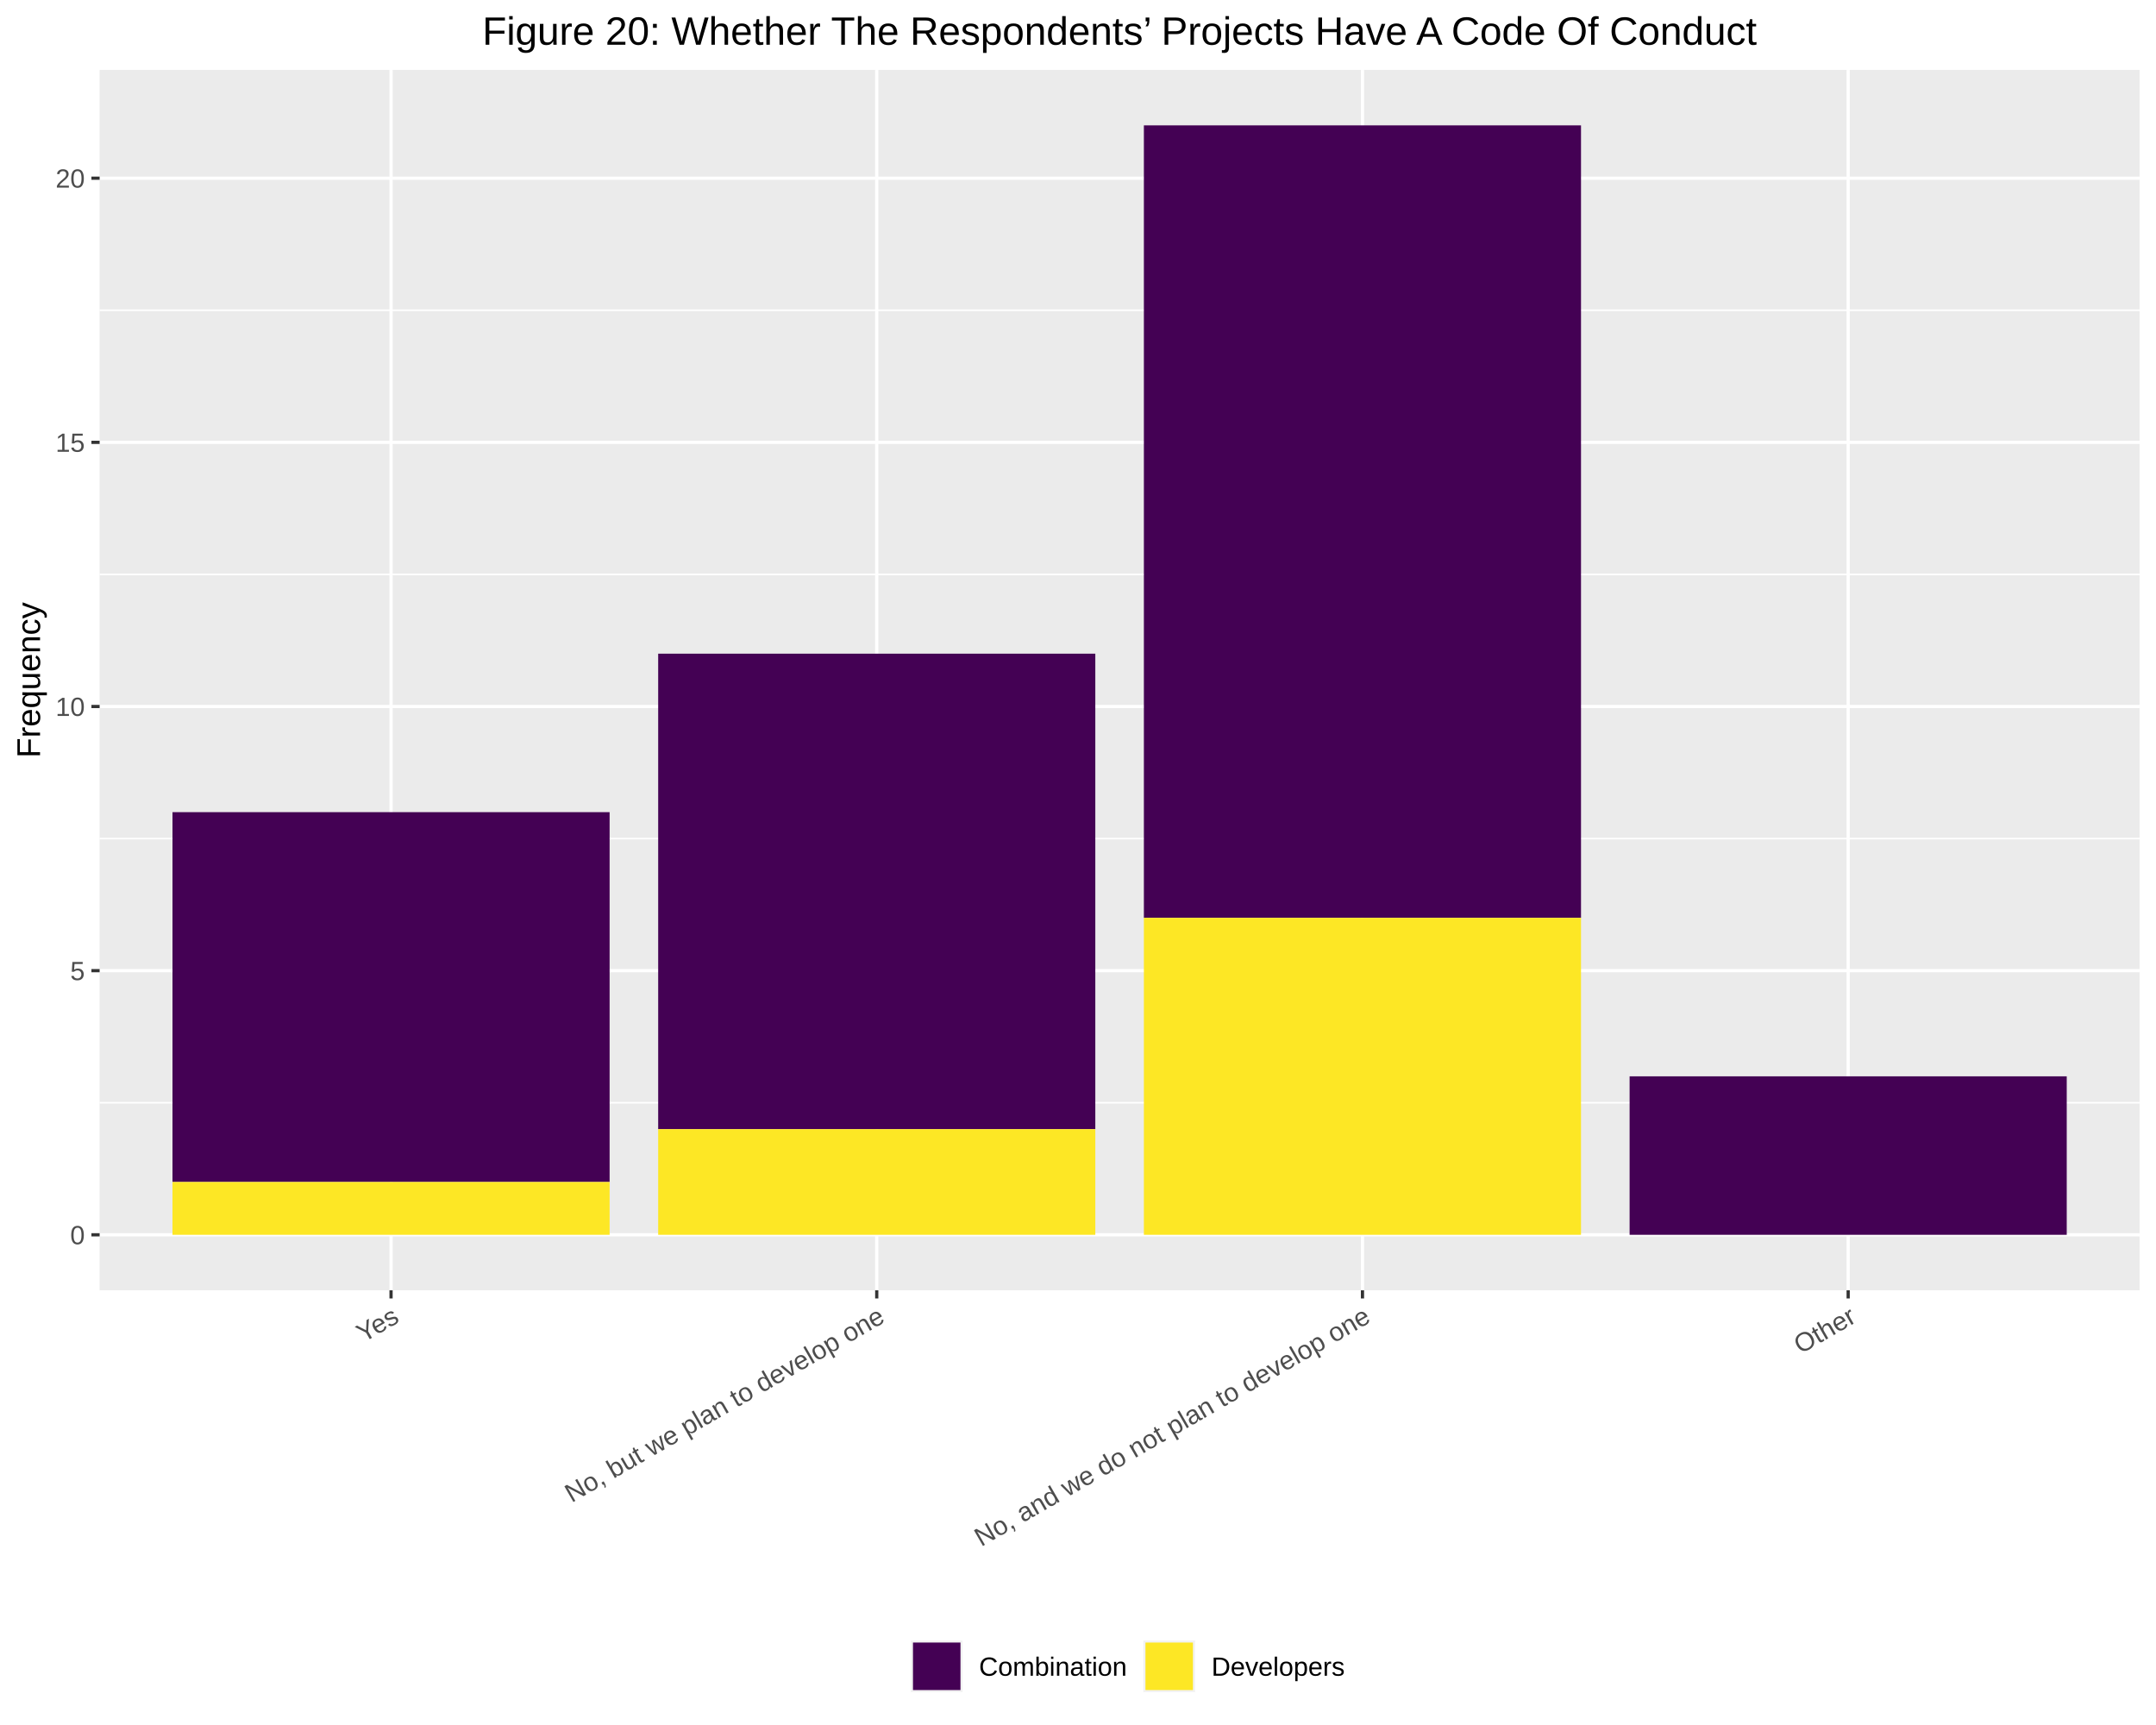
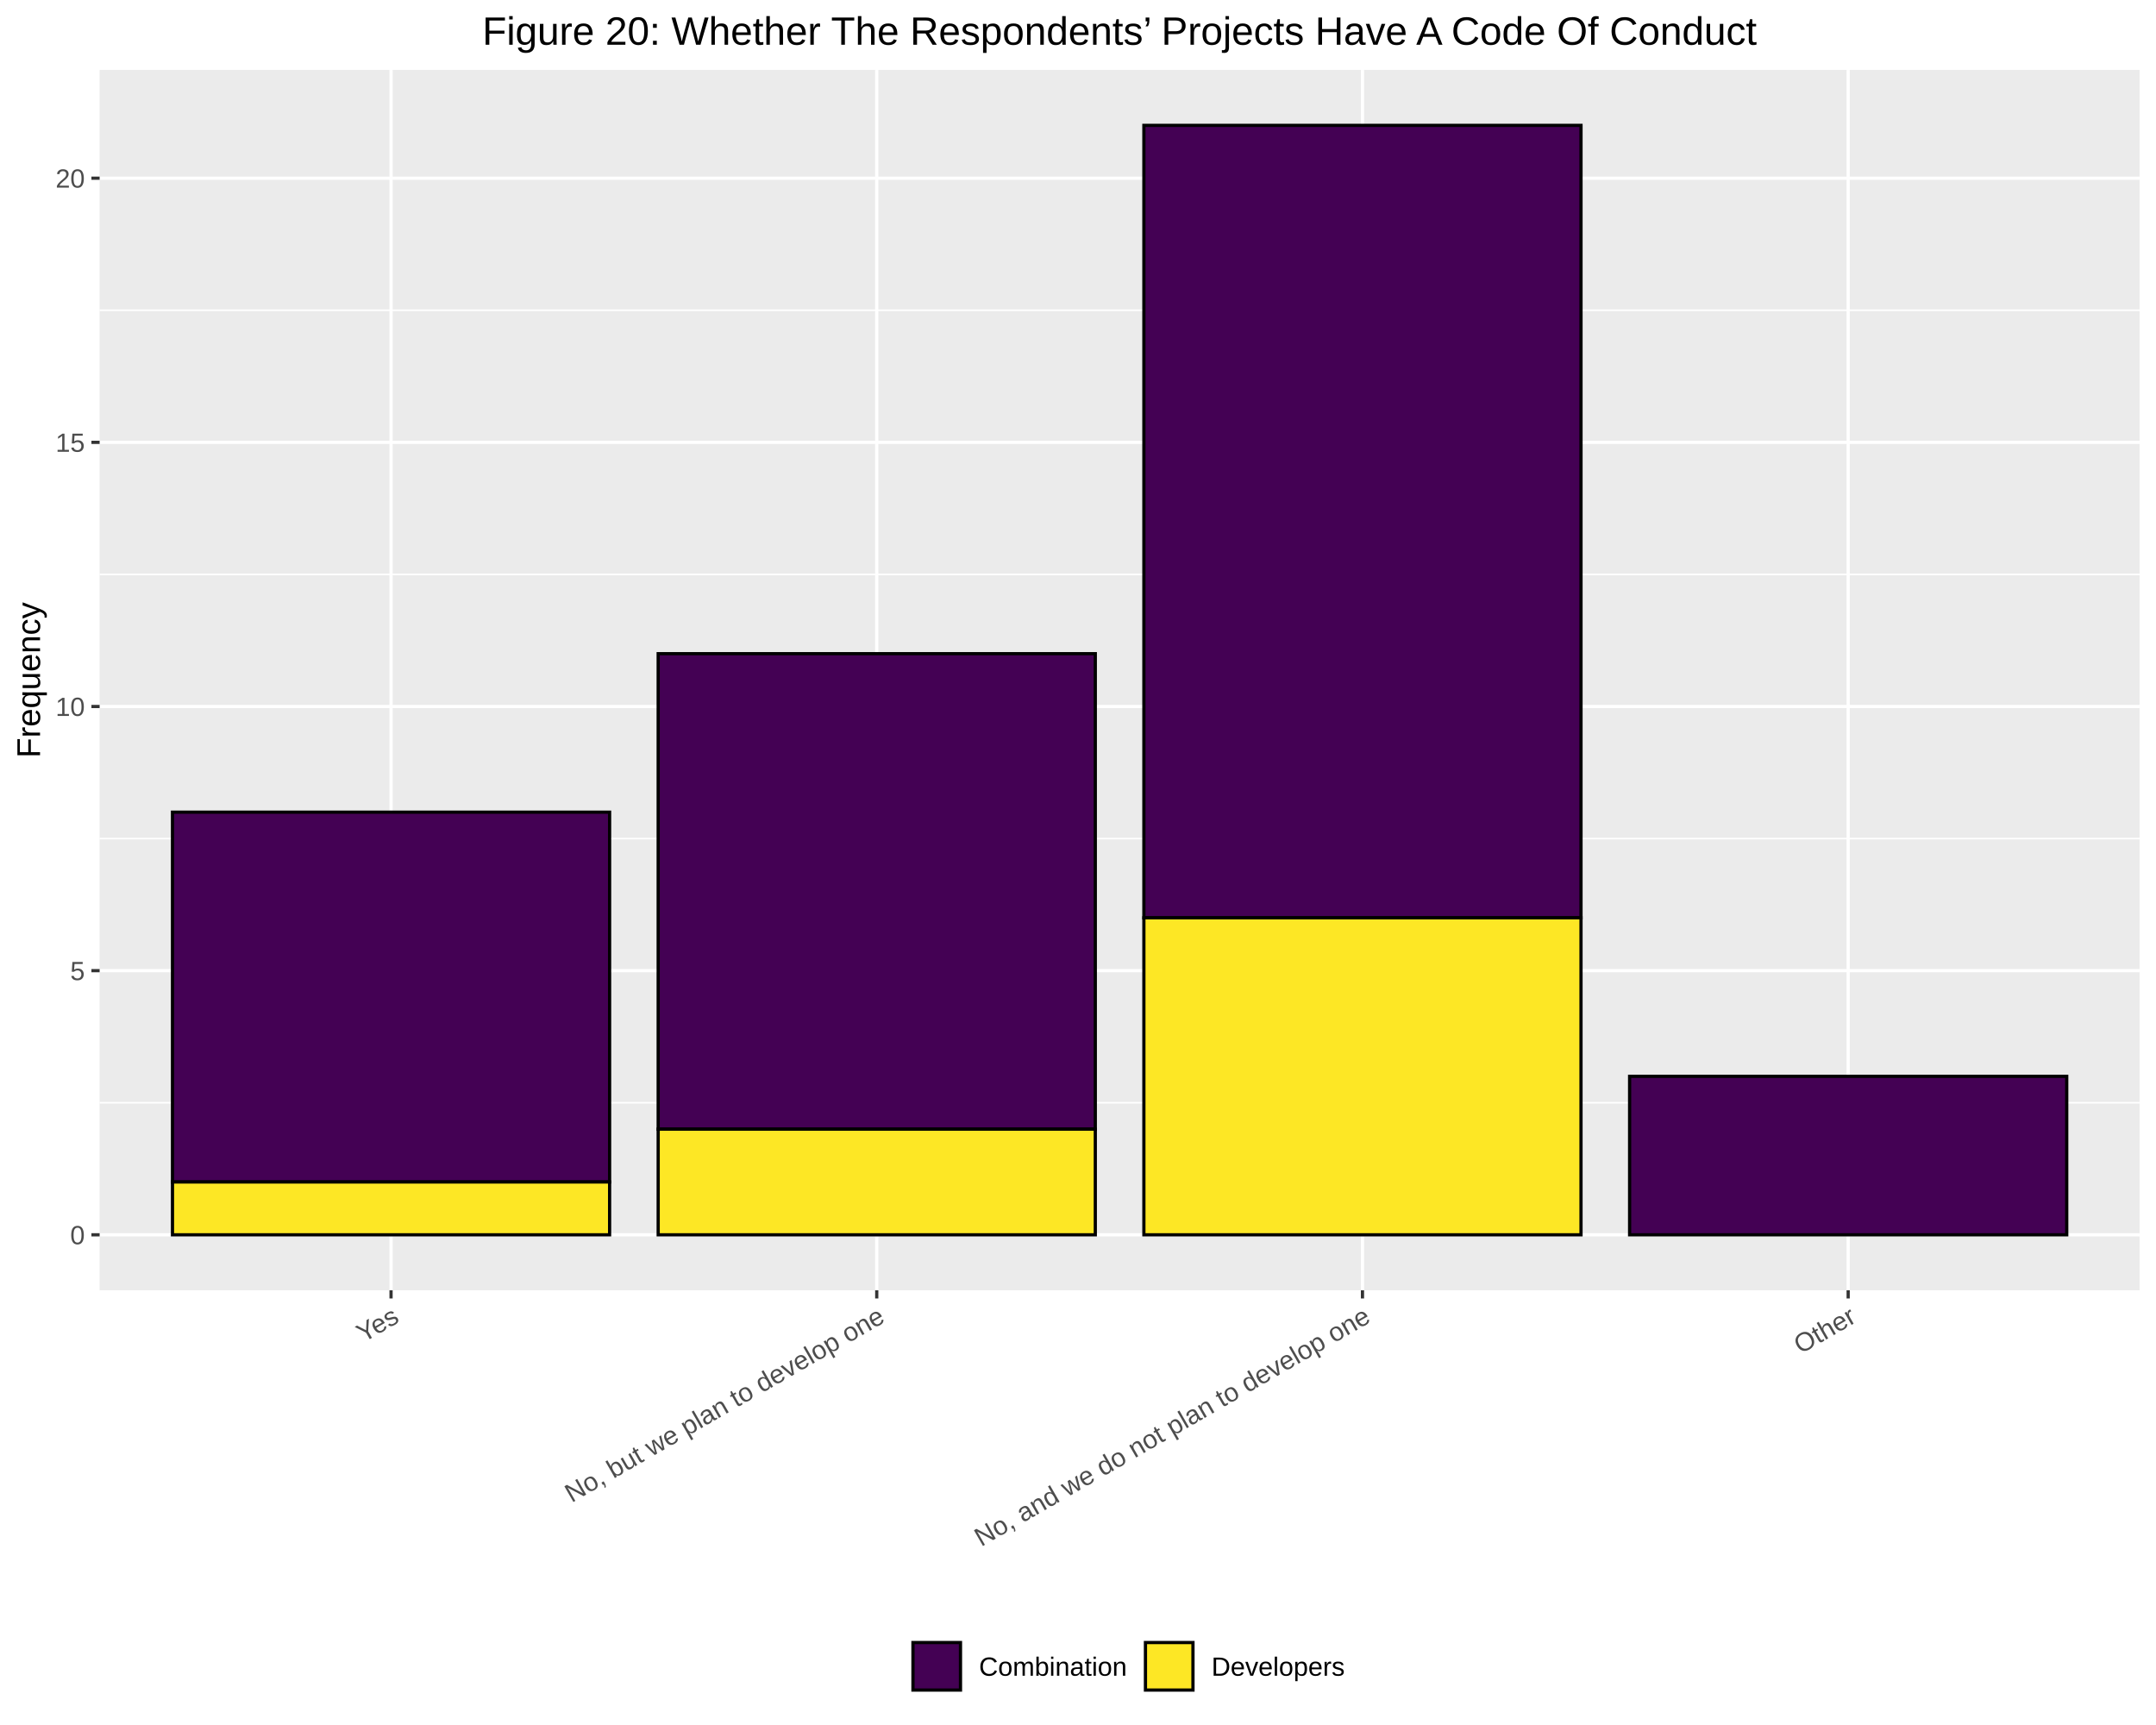
<svg xmlns="http://www.w3.org/2000/svg" class="svglite" width="720.00pt" height="576.00pt" viewBox="0 0 720.00 576.00">
  <defs>
    <style type="text/css">
    .svglite line, .svglite polyline, .svglite polygon, .svglite path, .svglite rect, .svglite circle {
      fill: none;
      stroke: #000000;
      stroke-linecap: round;
      stroke-linejoin: round;
      stroke-miterlimit: 10.00;
    }
    .svglite text {
      white-space: pre;
    }
  </style>
  </defs>
  <rect width="100%" height="100%" style="stroke: none; fill: #FFFFFF;" />
  <defs>
    <clipPath id="cpMC4wMHw3MjAuMDB8MC4wMHw1NzYuMDA=">
      <rect x="0.00" y="0.00" width="720.00" height="576.00" />
    </clipPath>
  </defs>
  <g clip-path="url(#cpMC4wMHw3MjAuMDB8MC4wMHw1NzYuMDA=)">
    <rect x="0.00" y="0.00" width="720.00" height="576.00" style="stroke-width: 1.07; stroke: #FFFFFF; fill: #FFFFFF;" />
  </g>
  <defs>
    <clipPath id="cpMzMuMjd8NzE0LjUyfDIzLjM0fDQzMC44NA==">
      <rect x="33.27" y="23.34" width="681.25" height="407.51" />
    </clipPath>
  </defs>
  <g clip-path="url(#cpMzMuMjd8NzE0LjUyfDIzLjM0fDQzMC44NA==)">
    <rect x="33.27" y="23.34" width="681.25" height="407.51" style="stroke-width: 1.07; stroke: none; fill: #EBEBEB;" />
    <polyline points="33.27,368.22 714.52,368.22 " style="stroke-width: 0.53; stroke: #FFFFFF; stroke-linecap: butt;" />
    <polyline points="33.27,280.01 714.52,280.01 " style="stroke-width: 0.53; stroke: #FFFFFF; stroke-linecap: butt;" />
    <polyline points="33.27,191.81 714.52,191.81 " style="stroke-width: 0.53; stroke: #FFFFFF; stroke-linecap: butt;" />
    <polyline points="33.27,103.60 714.52,103.60 " style="stroke-width: 0.53; stroke: #FFFFFF; stroke-linecap: butt;" />
    <polyline points="33.27,412.32 714.52,412.32 " style="stroke-width: 1.07; stroke: #FFFFFF; stroke-linecap: butt;" />
    <polyline points="33.27,324.11 714.52,324.11 " style="stroke-width: 1.07; stroke: #FFFFFF; stroke-linecap: butt;" />
    <polyline points="33.27,235.91 714.52,235.91 " style="stroke-width: 1.07; stroke: #FFFFFF; stroke-linecap: butt;" />
    <polyline points="33.27,147.70 714.52,147.70 " style="stroke-width: 1.07; stroke: #FFFFFF; stroke-linecap: butt;" />
    <polyline points="33.27,59.50 714.52,59.50 " style="stroke-width: 1.07; stroke: #FFFFFF; stroke-linecap: butt;" />
    <polyline points="130.59,430.84 130.59,23.34 " style="stroke-width: 1.07; stroke: #FFFFFF; stroke-linecap: butt;" />
    <polyline points="292.79,430.84 292.79,23.34 " style="stroke-width: 1.07; stroke: #FFFFFF; stroke-linecap: butt;" />
    <polyline points="455.00,430.84 455.00,23.34 " style="stroke-width: 1.07; stroke: #FFFFFF; stroke-linecap: butt;" />
    <polyline points="617.20,430.84 617.20,23.34 " style="stroke-width: 1.07; stroke: #FFFFFF; stroke-linecap: butt;" />
-     <rect x="57.60" y="271.19" width="145.98" height="123.49" style="stroke-width: 1.07; stroke: none; stroke-linecap: square; stroke-linejoin: miter; fill: #440154;" />
-     <rect x="57.60" y="394.68" width="145.98" height="17.64" style="stroke-width: 1.07; stroke: none; stroke-linecap: square; stroke-linejoin: miter; fill: #FDE725;" />
-     <rect x="219.80" y="218.27" width="145.98" height="158.77" style="stroke-width: 1.07; stroke: none; stroke-linecap: square; stroke-linejoin: miter; fill: #440154;" />
-     <rect x="219.80" y="377.04" width="145.98" height="35.28" style="stroke-width: 1.07; stroke: none; stroke-linecap: square; stroke-linejoin: miter; fill: #FDE725;" />
-     <rect x="382.00" y="41.86" width="145.98" height="264.61" style="stroke-width: 1.07; stroke: none; stroke-linecap: square; stroke-linejoin: miter; fill: #440154;" />
-     <rect x="382.00" y="306.47" width="145.98" height="105.85" style="stroke-width: 1.07; stroke: none; stroke-linecap: square; stroke-linejoin: miter; fill: #FDE725;" />
-     <rect x="544.21" y="359.40" width="145.98" height="52.92" style="stroke-width: 1.07; stroke: none; stroke-linecap: square; stroke-linejoin: miter; fill: #440154;" />
+     <rect x="57.60" y="271.19" width="145.98" height="123.49" style="stroke-width: 1.07; stroke-linecap: square; stroke-linejoin: miter; fill: #440154;" />
+     <rect x="57.60" y="394.68" width="145.98" height="17.64" style="stroke-width: 1.07; stroke-linecap: square; stroke-linejoin: miter; fill: #FDE725;" />
+     <rect x="219.80" y="218.27" width="145.98" height="158.77" style="stroke-width: 1.07; stroke-linecap: square; stroke-linejoin: miter; fill: #440154;" />
+     <rect x="219.80" y="377.04" width="145.98" height="35.28" style="stroke-width: 1.07; stroke-linecap: square; stroke-linejoin: miter; fill: #FDE725;" />
+     <rect x="382.00" y="41.86" width="145.98" height="264.61" style="stroke-width: 1.07; stroke-linecap: square; stroke-linejoin: miter; fill: #440154;" />
+     <rect x="382.00" y="306.47" width="145.98" height="105.85" style="stroke-width: 1.07; stroke-linecap: square; stroke-linejoin: miter; fill: #FDE725;" />
+     <rect x="544.21" y="359.40" width="145.98" height="52.92" style="stroke-width: 1.07; stroke-linecap: square; stroke-linejoin: miter; fill: #440154;" />
  </g>
  <g clip-path="url(#cpMC4wMHw3MjAuMDB8MC4wMHw1NzYuMDA=)">
    <text x="28.34" y="415.47" text-anchor="end" style="font-size: 8.80px;fill: #4D4D4D; font-family: &quot;Arial&quot;;" textLength="4.90px" lengthAdjust="spacingAndGlyphs">0</text>
    <text x="28.34" y="327.27" text-anchor="end" style="font-size: 8.80px;fill: #4D4D4D; font-family: &quot;Arial&quot;;" textLength="4.90px" lengthAdjust="spacingAndGlyphs">5</text>
    <text x="28.34" y="239.06" text-anchor="end" style="font-size: 8.80px;fill: #4D4D4D; font-family: &quot;Arial&quot;;" textLength="9.79px" lengthAdjust="spacingAndGlyphs">10</text>
    <text x="28.34" y="150.86" text-anchor="end" style="font-size: 8.80px;fill: #4D4D4D; font-family: &quot;Arial&quot;;" textLength="9.79px" lengthAdjust="spacingAndGlyphs">15</text>
    <text x="28.34" y="62.65" text-anchor="end" style="font-size: 8.80px;fill: #4D4D4D; font-family: &quot;Arial&quot;;" textLength="9.79px" lengthAdjust="spacingAndGlyphs">20</text>
    <polyline points="30.53,412.32 33.27,412.32 " style="stroke-width: 1.07; stroke: #333333; stroke-linecap: butt;" />
    <polyline points="30.53,324.11 33.27,324.11 " style="stroke-width: 1.07; stroke: #333333; stroke-linecap: butt;" />
    <polyline points="30.53,235.91 33.27,235.91 " style="stroke-width: 1.07; stroke: #333333; stroke-linecap: butt;" />
    <polyline points="30.53,147.70 33.27,147.70 " style="stroke-width: 1.07; stroke: #333333; stroke-linecap: butt;" />
    <polyline points="30.53,59.50 33.27,59.50 " style="stroke-width: 1.07; stroke: #333333; stroke-linecap: butt;" />
    <polyline points="130.59,433.58 130.59,430.84 " style="stroke-width: 1.07; stroke: #333333; stroke-linecap: butt;" />
    <polyline points="292.79,433.58 292.79,430.84 " style="stroke-width: 1.07; stroke: #333333; stroke-linecap: butt;" />
    <polyline points="455.00,433.58 455.00,430.84 " style="stroke-width: 1.07; stroke: #333333; stroke-linecap: butt;" />
    <polyline points="617.20,433.58 617.20,430.84 " style="stroke-width: 1.07; stroke: #333333; stroke-linecap: butt;" />
    <text transform="translate(133.74,441.23) rotate(-30)" text-anchor="end" style="font-size: 8.80px;fill: #4D4D4D; font-family: &quot;Arial&quot;;" textLength="15.16px" lengthAdjust="spacingAndGlyphs">Yes</text>
    <text transform="translate(295.95,441.23) rotate(-30)" text-anchor="end" style="font-size: 8.80px;fill: #4D4D4D; font-family: &quot;Arial&quot;;" textLength="121.31px" lengthAdjust="spacingAndGlyphs">No, but we plan to develop one</text>
    <text transform="translate(458.15,441.23) rotate(-30)" text-anchor="end" style="font-size: 8.80px;fill: #4D4D4D; font-family: &quot;Arial&quot;;" textLength="150.67px" lengthAdjust="spacingAndGlyphs">No, and we do not plan to develop one</text>
    <text transform="translate(620.35,441.23) rotate(-30)" text-anchor="end" style="font-size: 8.80px;fill: #4D4D4D; font-family: &quot;Arial&quot;;" textLength="22.00px" lengthAdjust="spacingAndGlyphs">Other</text>
    <text transform="translate(13.37,227.09) rotate(-90)" text-anchor="middle" style="font-size: 11.00px; font-family: &quot;Arial&quot;;" textLength="51.98px" lengthAdjust="spacingAndGlyphs">Frequency</text>
    <rect x="293.22" y="542.28" width="161.35" height="28.24" style="stroke-width: 1.07; stroke: none; fill: #FFFFFF;" />
    <rect x="304.18" y="547.76" width="17.28" height="17.28" style="stroke-width: 1.07; stroke: none; fill: #F2F2F2;" />
-     <rect x="304.89" y="548.47" width="15.86" height="15.86" style="stroke-width: 1.07; stroke: none; stroke-linecap: square; stroke-linejoin: miter; fill: #440154;" />
+     <rect x="304.89" y="548.47" width="15.86" height="15.86" style="stroke-width: 1.07; stroke-linecap: square; stroke-linejoin: miter; fill: #440154;" />
    <rect x="381.82" y="547.76" width="17.28" height="17.28" style="stroke-width: 1.07; stroke: none; fill: #F2F2F2;" />
-     <rect x="382.53" y="548.47" width="15.86" height="15.86" style="stroke-width: 1.07; stroke: none; stroke-linecap: square; stroke-linejoin: miter; fill: #FDE725;" />
+     <rect x="382.53" y="548.47" width="15.86" height="15.86" style="stroke-width: 1.07; stroke-linecap: square; stroke-linejoin: miter; fill: #FDE725;" />
    <text x="326.94" y="559.55" style="font-size: 8.80px; font-family: &quot;Arial&quot;;" textLength="49.40px" lengthAdjust="spacingAndGlyphs">Combination</text>
    <text x="404.58" y="559.55" style="font-size: 8.80px; font-family: &quot;Arial&quot;;" textLength="44.51px" lengthAdjust="spacingAndGlyphs">Developers</text>
    <text x="373.89" y="14.94" text-anchor="middle" style="font-size: 13.20px; font-family: &quot;Arial&quot;;" textLength="427.46px" lengthAdjust="spacingAndGlyphs">Figure 20: Whether The Respondents’ Projects Have A Code Of Conduct</text>
  </g>
</svg>
